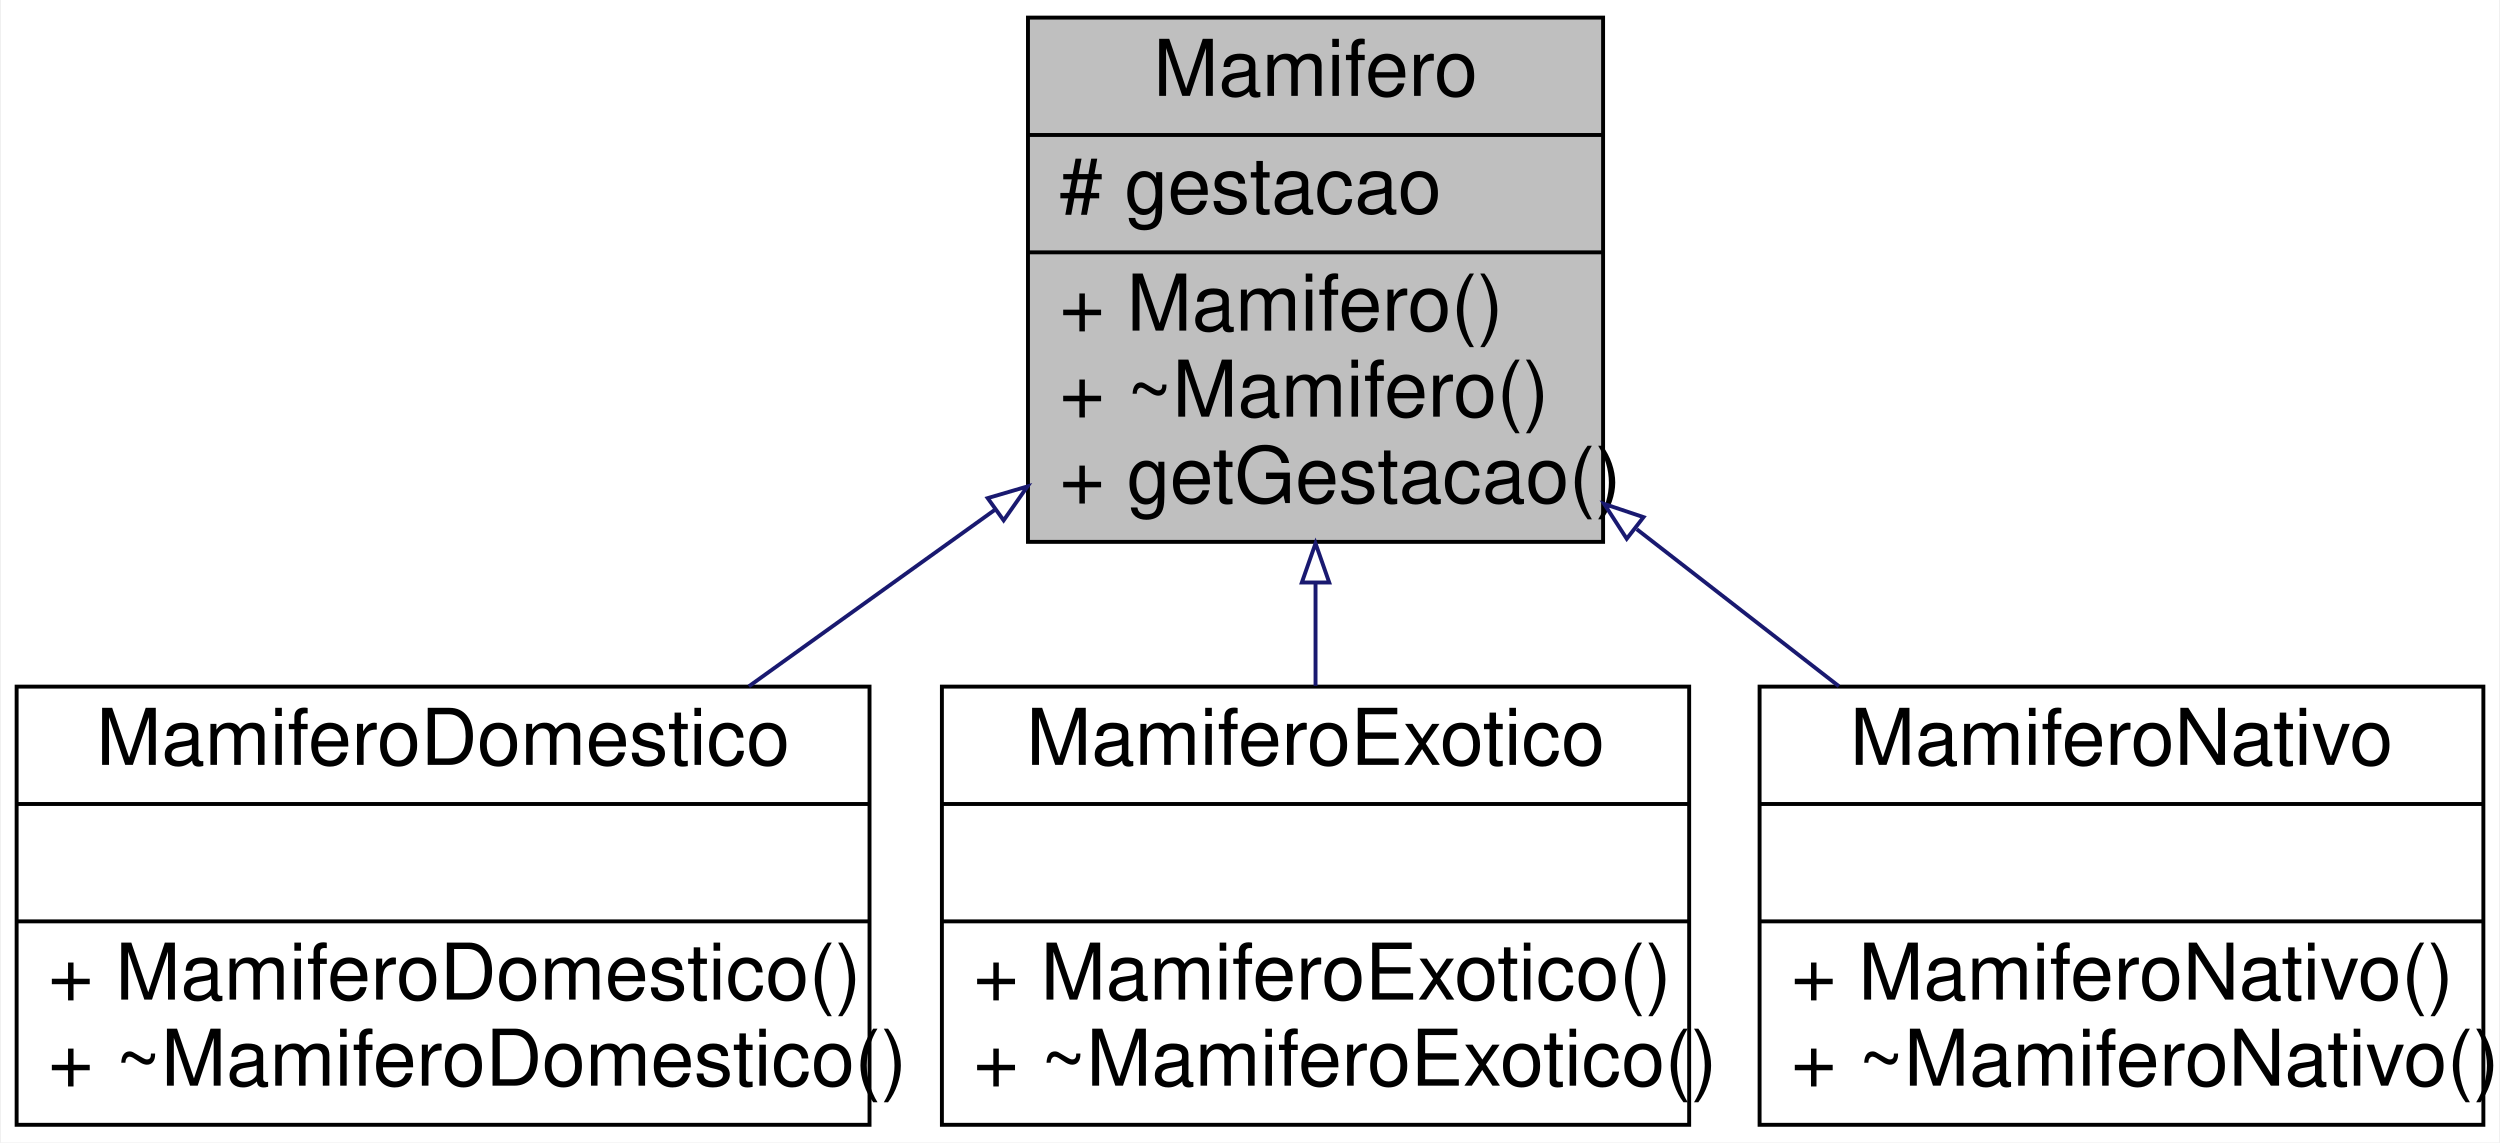
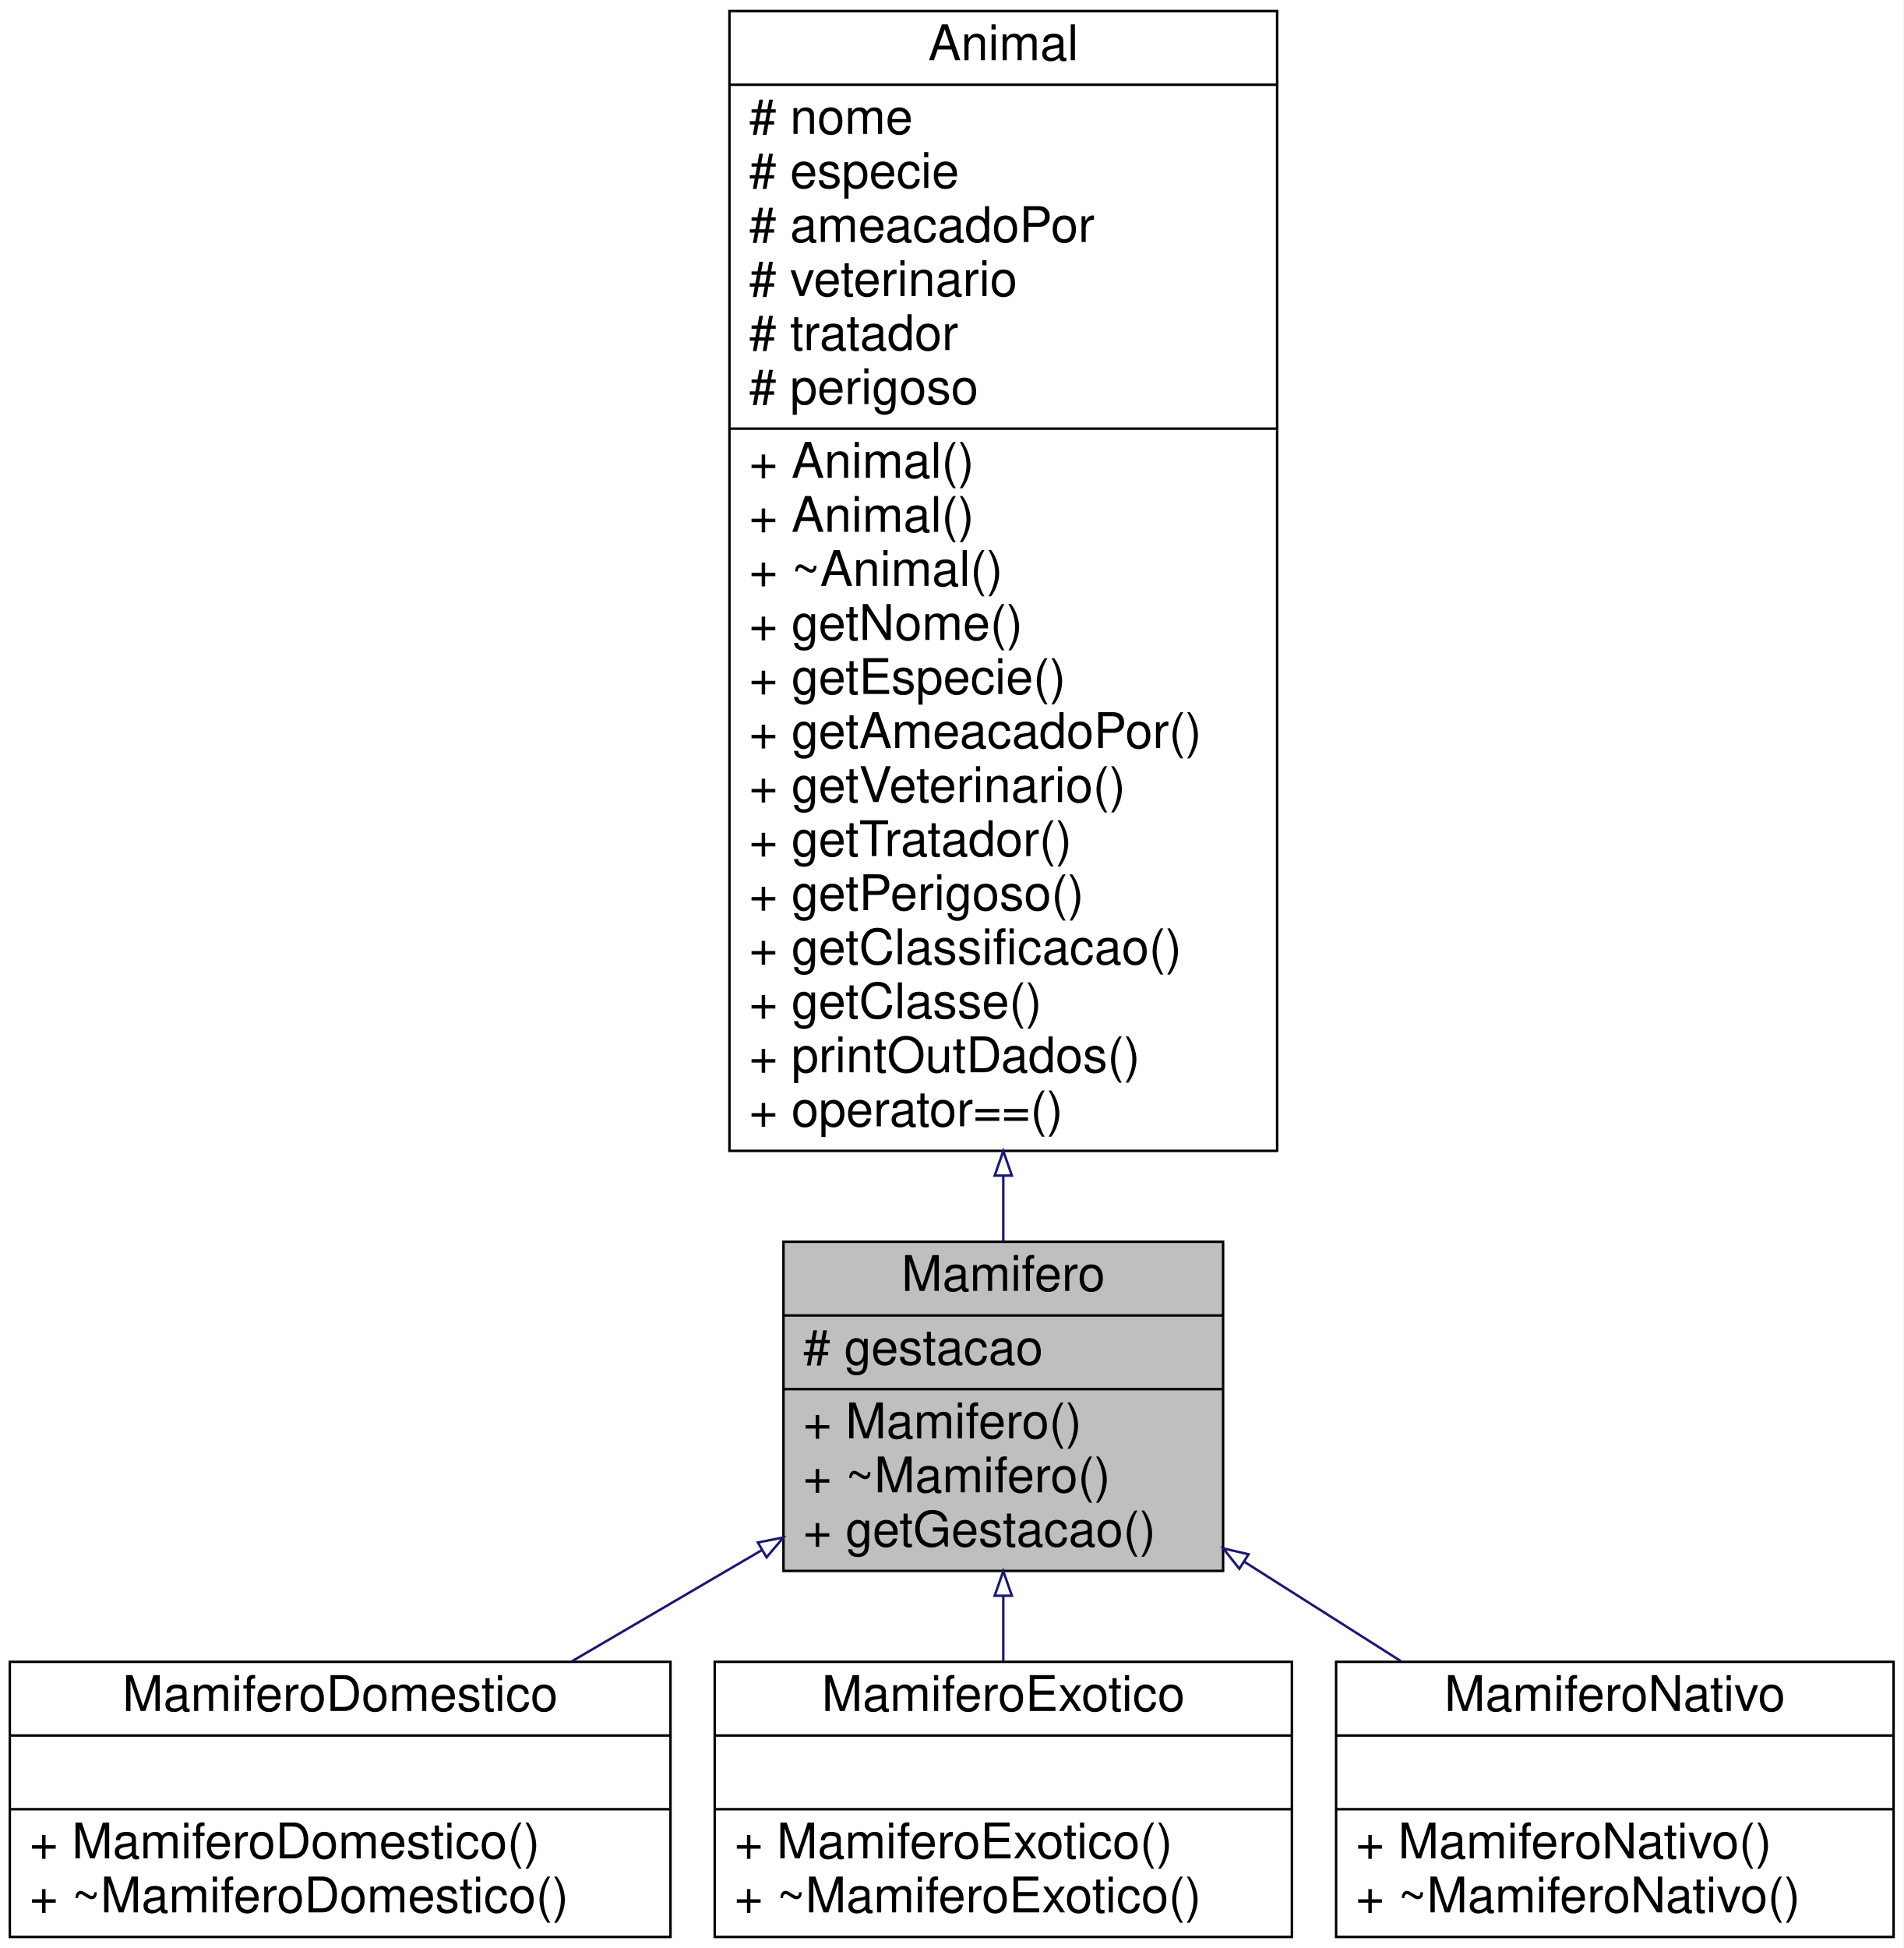
- <svg xmlns="http://www.w3.org/2000/svg" xmlns:xlink="http://www.w3.org/1999/xlink" width="639pt" height="292pt" viewBox="0.00 0.00 638.50 292.00">
-   <g id="graph0" class="graph" transform="scale(1 1) rotate(0) translate(4 288)">
-     <polygon fill="#ffffff" stroke="transparent" points="-4,4 -4,-288 634.5,-288 634.5,4 -4,4" />
+ <svg xmlns="http://www.w3.org/2000/svg" xmlns:xlink="http://www.w3.org/1999/xlink" width="775pt" height="793pt" viewBox="0.00 0.00 775.00 793.00">
+   <g id="graph0" class="graph" transform="scale(1 1) rotate(0) translate(4 789)">
+     <polygon fill="white" stroke="transparent" points="-4,4 -4,-789 771,-789 771,4 -4,4" />
    <g id="node1" class="node">
-       <polygon fill="#bfbfbf" stroke="#000000" points="258.5,-149.5 258.5,-283.5 405.5,-283.5 405.5,-149.5 258.5,-149.5" />
-       <text text-anchor="middle" x="332" y="-263.5" font-family="Helvetica,sans-Serif" font-size="20.00" fill="#000000">Mamifero</text>
-       <polyline fill="none" stroke="#000000" points="258.5,-253.5 405.5,-253.5 " />
-       <text text-anchor="start" x="266.5" y="-233.5" font-family="Helvetica,sans-Serif" font-size="20.00" fill="#000000"># gestacao</text>
-       <polyline fill="none" stroke="#000000" points="258.5,-223.5 405.5,-223.5 " />
-       <text text-anchor="start" x="266.5" y="-203.5" font-family="Helvetica,sans-Serif" font-size="20.00" fill="#000000">+ Mamifero()</text>
-       <text text-anchor="start" x="266.5" y="-181.5" font-family="Helvetica,sans-Serif" font-size="20.00" fill="#000000">+ ~Mamifero()</text>
-       <text text-anchor="start" x="266.5" y="-159.5" font-family="Helvetica,sans-Serif" font-size="20.00" fill="#000000">+ getGestacao()</text>
+       <g id="a_node1">
+         <a xlink:title="Classificação base para Mamiferos.">
+           <polygon fill="#bfbfbf" stroke="black" points="315,-149.5 315,-283.5 494,-283.5 494,-149.5 315,-149.5" />
+           <text text-anchor="middle" x="404.5" y="-263.5" font-family="Helvetica,sans-Serif" font-size="20.00">Mamifero</text>
+           <polyline fill="none" stroke="black" points="315,-253.5 494,-253.5 " />
+           <text text-anchor="start" x="323" y="-233.5" font-family="Helvetica,sans-Serif" font-size="20.00"># gestacao</text>
+           <polyline fill="none" stroke="black" points="315,-223.5 494,-223.5 " />
+           <text text-anchor="start" x="323" y="-203.5" font-family="Helvetica,sans-Serif" font-size="20.00">+ Mamifero()</text>
+           <text text-anchor="start" x="323" y="-181.5" font-family="Helvetica,sans-Serif" font-size="20.00">+ ~Mamifero()</text>
+           <text text-anchor="start" x="323" y="-159.5" font-family="Helvetica,sans-Serif" font-size="20.00">+ getGestacao()</text>
+         </a>
+       </g>
+     </g>
+     <g id="node3" class="node">
+       <g id="a_node3">
+         <a xlink:href="classMamiferoDomestico.html" target="_top" xlink:title="Implementação de animal com Classe e Categoria.">
+           <polygon fill="white" stroke="black" points="0,-0.5 0,-112.5 269,-112.5 269,-0.5 0,-0.5" />
+           <text text-anchor="middle" x="134.5" y="-92.5" font-family="Helvetica,sans-Serif" font-size="20.00">MamiferoDomestico</text>
+           <polyline fill="none" stroke="black" points="0,-82.5 269,-82.5 " />
+           <text text-anchor="middle" x="134.5" y="-62.5" font-family="Helvetica,sans-Serif" font-size="20.00"> </text>
+           <polyline fill="none" stroke="black" points="0,-52.5 269,-52.5 " />
+           <text text-anchor="start" x="8" y="-32.5" font-family="Helvetica,sans-Serif" font-size="20.00">+ MamiferoDomestico()</text>
+           <text text-anchor="start" x="8" y="-10.5" font-family="Helvetica,sans-Serif" font-size="20.00">+ ~MamiferoDomestico()</text>
+         </a>
+       </g>
+     </g>
+     <g id="edge2" class="edge">
+       <path fill="none" stroke="midnightblue" d="M306.14,-157.94C280.93,-143.19 253.88,-127.36 228.88,-112.73" />
+       <polygon fill="none" stroke="midnightblue" points="304.57,-161.08 314.97,-163.11 308.11,-155.04 304.57,-161.08" />
+     </g>
+     <g id="node4" class="node">
+       <g id="a_node4">
+         <a xlink:href="classMamiferoExotico.html" target="_top" xlink:title="Implementação de animal com Classe e Categoria.">
+           <polygon fill="white" stroke="black" points="287,-0.5 287,-112.5 522,-112.5 522,-0.5 287,-0.5" />
+           <text text-anchor="middle" x="404.5" y="-92.5" font-family="Helvetica,sans-Serif" font-size="20.00">MamiferoExotico</text>
+           <polyline fill="none" stroke="black" points="287,-82.5 522,-82.5 " />
+           <text text-anchor="middle" x="404.5" y="-62.5" font-family="Helvetica,sans-Serif" font-size="20.00"> </text>
+           <polyline fill="none" stroke="black" points="287,-52.5 522,-52.5 " />
+           <text text-anchor="start" x="295" y="-32.5" font-family="Helvetica,sans-Serif" font-size="20.00">+ MamiferoExotico()</text>
+           <text text-anchor="start" x="295" y="-10.5" font-family="Helvetica,sans-Serif" font-size="20.00">+ ~MamiferoExotico()</text>
+         </a>
+       </g>
+     </g>
+     <g id="edge3" class="edge">
+       <path fill="none" stroke="midnightblue" d="M404.5,-139.35C404.5,-130.4 404.5,-121.4 404.5,-112.82" />
+       <polygon fill="none" stroke="midnightblue" points="401,-139.41 404.5,-149.41 408,-139.41 401,-139.41" />
+     </g>
+     <g id="node5" class="node">
+       <g id="a_node5">
+         <a xlink:href="classMamiferoNativo.html" target="_top" xlink:title="Implementação de animal com Classe e Categoria.">
+           <polygon fill="white" stroke="black" points="540,-0.5 540,-112.5 767,-112.5 767,-0.5 540,-0.5" />
+           <text text-anchor="middle" x="653.5" y="-92.5" font-family="Helvetica,sans-Serif" font-size="20.00">MamiferoNativo</text>
+           <polyline fill="none" stroke="black" points="540,-82.5 767,-82.5 " />
+           <text text-anchor="middle" x="653.5" y="-62.5" font-family="Helvetica,sans-Serif" font-size="20.00"> </text>
+           <polyline fill="none" stroke="black" points="540,-52.5 767,-52.5 " />
+           <text text-anchor="start" x="548" y="-32.5" font-family="Helvetica,sans-Serif" font-size="20.00">+ MamiferoNativo()</text>
+           <text text-anchor="start" x="548" y="-10.5" font-family="Helvetica,sans-Serif" font-size="20.00">+ ~MamiferoNativo()</text>
+         </a>
+       </g>
+     </g>
+     <g id="edge4" class="edge">
+       <path fill="none" stroke="midnightblue" d="M502.68,-153.2C523.72,-139.85 545.82,-125.82 566.42,-112.76" />
+       <polygon fill="none" stroke="midnightblue" points="500.61,-150.37 494.04,-158.68 504.36,-156.28 500.61,-150.37" />
    </g>
    <g id="node2" class="node">
      <g id="a_node2">
-         <a xlink:href="classMamiferoDomestico.html" target="_top" xlink:title="Implementação de animal com Classe e Categoria. ">
-           <polygon fill="#ffffff" stroke="#000000" points="0,-.5 0,-112.5 218,-112.5 218,-.5 0,-.5" />
-           <text text-anchor="middle" x="109" y="-92.5" font-family="Helvetica,sans-Serif" font-size="20.00" fill="#000000">MamiferoDomestico</text>
-           <polyline fill="none" stroke="#000000" points="0,-82.5 218,-82.5 " />
-           <text text-anchor="middle" x="109" y="-62.5" font-family="Helvetica,sans-Serif" font-size="20.00" fill="#000000"> </text>
-           <polyline fill="none" stroke="#000000" points="0,-52.5 218,-52.5 " />
-           <text text-anchor="start" x="8" y="-32.5" font-family="Helvetica,sans-Serif" font-size="20.00" fill="#000000">+ MamiferoDomestico()</text>
-           <text text-anchor="start" x="8" y="-10.5" font-family="Helvetica,sans-Serif" font-size="20.00" fill="#000000">+ ~MamiferoDomestico()</text>
+         <a xlink:href="classAnimal.html" target="_top" xlink:title="Implementação base para o cadastro de animais.">
+           <polygon fill="white" stroke="black" points="293,-320.5 293,-784.5 516,-784.5 516,-320.5 293,-320.5" />
+           <text text-anchor="middle" x="404.5" y="-764.5" font-family="Helvetica,sans-Serif" font-size="20.00">Animal</text>
+           <polyline fill="none" stroke="black" points="293,-754.5 516,-754.5 " />
+           <text text-anchor="start" x="301" y="-734.5" font-family="Helvetica,sans-Serif" font-size="20.00"># nome</text>
+           <text text-anchor="start" x="301" y="-712.5" font-family="Helvetica,sans-Serif" font-size="20.00"># especie</text>
+           <text text-anchor="start" x="301" y="-690.5" font-family="Helvetica,sans-Serif" font-size="20.00"># ameacadoPor</text>
+           <text text-anchor="start" x="301" y="-668.5" font-family="Helvetica,sans-Serif" font-size="20.00"># veterinario</text>
+           <text text-anchor="start" x="301" y="-646.5" font-family="Helvetica,sans-Serif" font-size="20.00"># tratador</text>
+           <text text-anchor="start" x="301" y="-624.5" font-family="Helvetica,sans-Serif" font-size="20.00"># perigoso</text>
+           <polyline fill="none" stroke="black" points="293,-614.5 516,-614.5 " />
+           <text text-anchor="start" x="301" y="-594.5" font-family="Helvetica,sans-Serif" font-size="20.00">+ Animal()</text>
+           <text text-anchor="start" x="301" y="-572.5" font-family="Helvetica,sans-Serif" font-size="20.00">+ Animal()</text>
+           <text text-anchor="start" x="301" y="-550.5" font-family="Helvetica,sans-Serif" font-size="20.00">+ ~Animal()</text>
+           <text text-anchor="start" x="301" y="-528.5" font-family="Helvetica,sans-Serif" font-size="20.00">+ getNome()</text>
+           <text text-anchor="start" x="301" y="-506.5" font-family="Helvetica,sans-Serif" font-size="20.00">+ getEspecie()</text>
+           <text text-anchor="start" x="301" y="-484.5" font-family="Helvetica,sans-Serif" font-size="20.00">+ getAmeacadoPor()</text>
+           <text text-anchor="start" x="301" y="-462.5" font-family="Helvetica,sans-Serif" font-size="20.00">+ getVeterinario()</text>
+           <text text-anchor="start" x="301" y="-440.5" font-family="Helvetica,sans-Serif" font-size="20.00">+ getTratador()</text>
+           <text text-anchor="start" x="301" y="-418.5" font-family="Helvetica,sans-Serif" font-size="20.00">+ getPerigoso()</text>
+           <text text-anchor="start" x="301" y="-396.5" font-family="Helvetica,sans-Serif" font-size="20.00">+ getClassificacao()</text>
+           <text text-anchor="start" x="301" y="-374.5" font-family="Helvetica,sans-Serif" font-size="20.00">+ getClasse()</text>
+           <text text-anchor="start" x="301" y="-352.5" font-family="Helvetica,sans-Serif" font-size="20.00">+ printOutDados()</text>
+           <text text-anchor="start" x="301" y="-330.5" font-family="Helvetica,sans-Serif" font-size="20.00">+ operator==()</text>
        </a>
      </g>
    </g>
    <g id="edge1" class="edge">
-       <path fill="none" stroke="#191970" d="M249.97,-157.644C229.446,-142.918 207.487,-127.163 187.156,-112.576" />
-       <polygon fill="none" stroke="#191970" points="248.198,-160.681 258.363,-163.667 252.279,-154.993 248.198,-160.681" />
-     </g>
-     <g id="node3" class="node">
-       <g id="a_node3">
-         <a xlink:href="classMamiferoExotico.html" target="_top" xlink:title="Implementação de animal com Classe e Categoria. ">
-           <polygon fill="#ffffff" stroke="#000000" points="236.5,-.5 236.5,-112.5 427.5,-112.5 427.5,-.5 236.5,-.5" />
-           <text text-anchor="middle" x="332" y="-92.5" font-family="Helvetica,sans-Serif" font-size="20.00" fill="#000000">MamiferoExotico</text>
-           <polyline fill="none" stroke="#000000" points="236.5,-82.5 427.5,-82.5 " />
-           <text text-anchor="middle" x="332" y="-62.5" font-family="Helvetica,sans-Serif" font-size="20.00" fill="#000000"> </text>
-           <polyline fill="none" stroke="#000000" points="236.5,-52.5 427.5,-52.5 " />
-           <text text-anchor="start" x="244.5" y="-32.5" font-family="Helvetica,sans-Serif" font-size="20.00" fill="#000000">+ MamiferoExotico()</text>
-           <text text-anchor="start" x="244.5" y="-10.5" font-family="Helvetica,sans-Serif" font-size="20.00" fill="#000000">+ ~MamiferoExotico()</text>
-         </a>
-       </g>
-     </g>
-     <g id="edge2" class="edge">
-       <path fill="none" stroke="#191970" d="M332,-139.096C332,-130.19 332,-121.24 332,-112.69" />
-       <polygon fill="none" stroke="#191970" points="328.5,-139.109 332,-149.109 335.5,-139.109 328.5,-139.109" />
-     </g>
-     <g id="node4" class="node">
-       <g id="a_node4">
-         <a xlink:href="classMamiferoNativo.html" target="_top" xlink:title="Implementação de animal com Classe e Categoria. ">
-           <polygon fill="#ffffff" stroke="#000000" points="445.5,-.5 445.5,-112.5 630.5,-112.5 630.5,-.5 445.5,-.5" />
-           <text text-anchor="middle" x="538" y="-92.5" font-family="Helvetica,sans-Serif" font-size="20.00" fill="#000000">MamiferoNativo</text>
-           <polyline fill="none" stroke="#000000" points="445.5,-82.5 630.5,-82.5 " />
-           <text text-anchor="middle" x="538" y="-62.5" font-family="Helvetica,sans-Serif" font-size="20.00" fill="#000000"> </text>
-           <polyline fill="none" stroke="#000000" points="445.5,-52.5 630.5,-52.5 " />
-           <text text-anchor="start" x="453.5" y="-32.5" font-family="Helvetica,sans-Serif" font-size="20.00" fill="#000000">+ MamiferoNativo()</text>
-           <text text-anchor="start" x="453.5" y="-10.5" font-family="Helvetica,sans-Serif" font-size="20.00" fill="#000000">+ ~MamiferoNativo()</text>
-         </a>
-       </g>
-     </g>
-     <g id="edge3" class="edge">
-       <path fill="none" stroke="#191970" d="M414.102,-152.732C431.184,-139.464 449.067,-125.574 465.762,-112.607" />
-       <polygon fill="none" stroke="#191970" points="411.54,-150.29 405.789,-159.188 415.834,-155.818 411.54,-150.29" />
+       <path fill="none" stroke="midnightblue" d="M404.5,-310.21C404.5,-300.91 404.5,-292 404.5,-283.63" />
+       <polygon fill="none" stroke="midnightblue" points="401,-310.44 404.5,-320.44 408,-310.44 401,-310.44" />
    </g>
  </g>
</svg>
